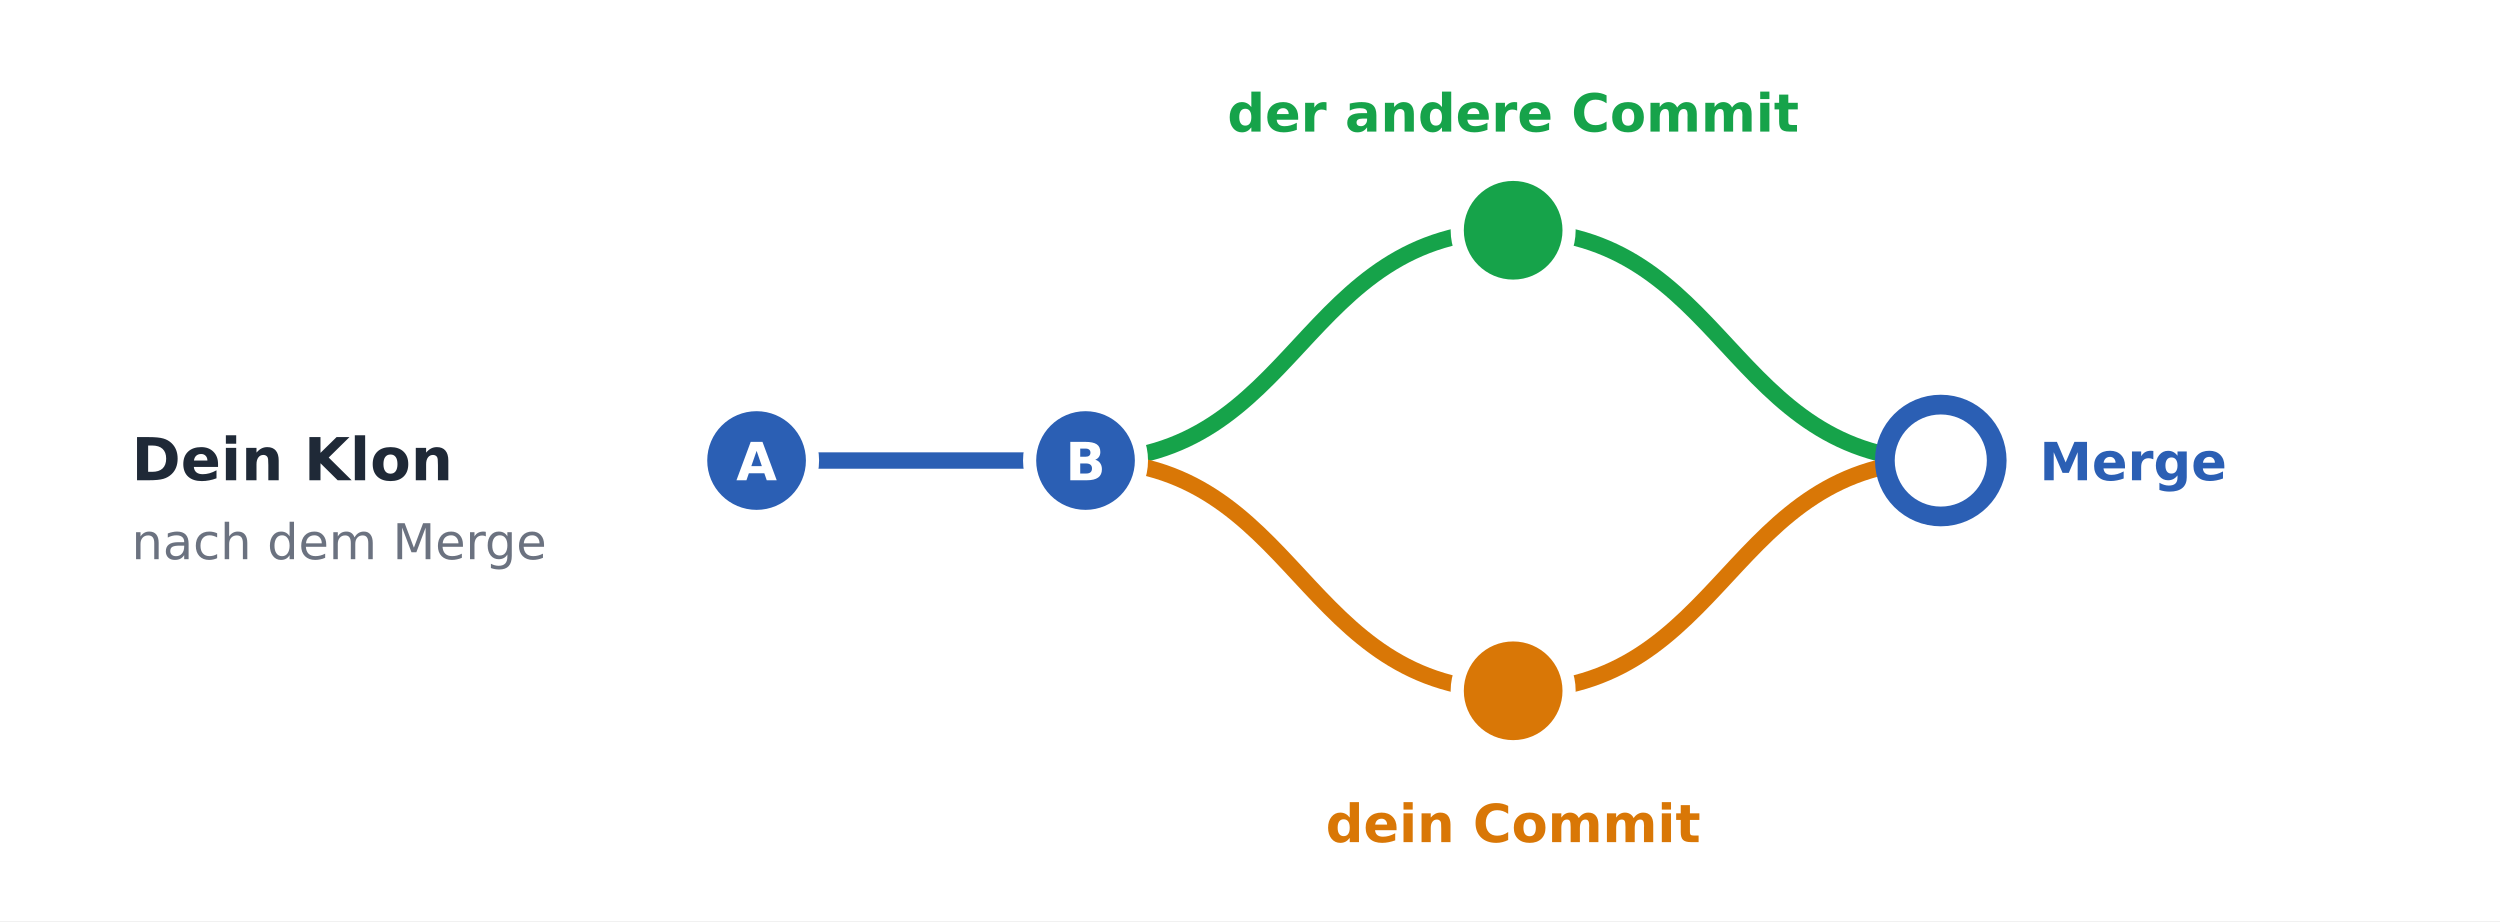
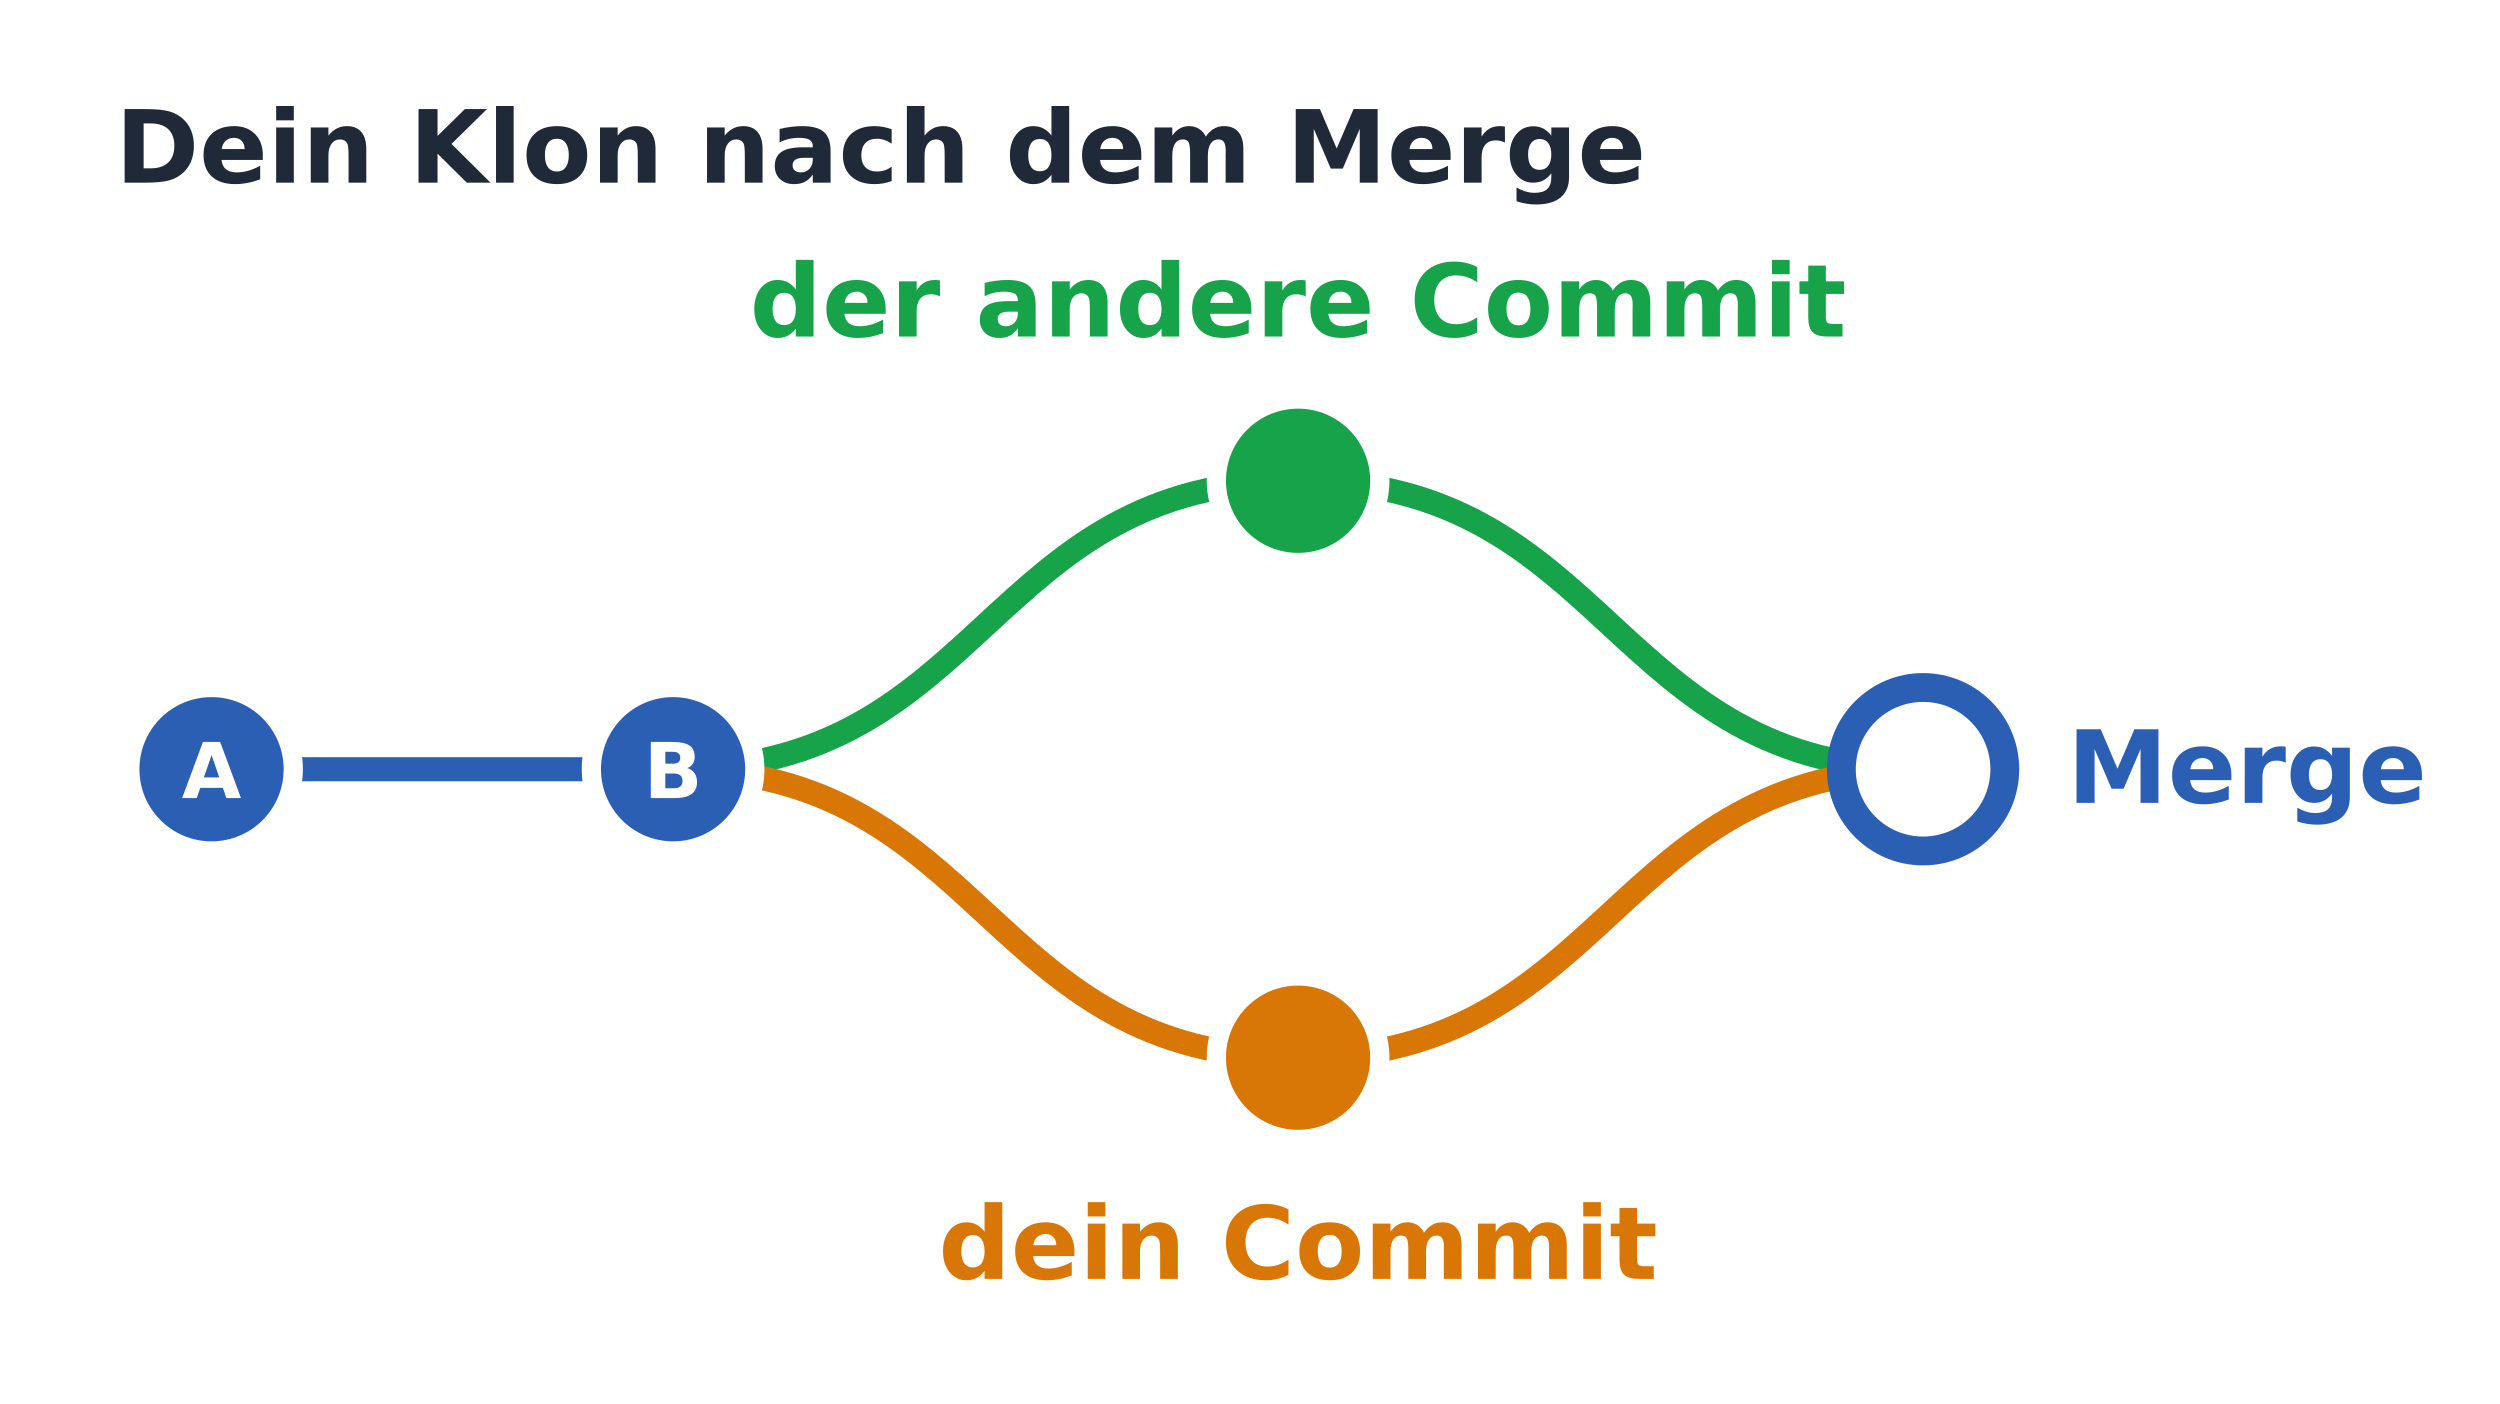
- <svg xmlns="http://www.w3.org/2000/svg" viewBox="0 0 760 280" width="760" height="280">
-   <rect width="760" height="280" fill="#ffffff" />
-   <text x="40" y="146" text-anchor="start" font-family="'IBM Plex Sans', 'DejaVu Sans', sans-serif" font-size="18" font-weight="600" fill="#1f2937">Dein Klon</text>
-   <text x="40" y="170" text-anchor="start" font-family="'IBM Plex Sans', 'DejaVu Sans', sans-serif" font-size="15" font-weight="400" fill="#6b7280">nach dem Merge</text>
-   <path d="M 230 140 L 330 140" fill="none" stroke="#2b5fb4" stroke-width="5" stroke-linecap="round" />
-   <path d="M 330 140 C 395.0 140 395.0 70 460 70 C 525.0 70 525.0 140 590 140" fill="none" stroke="#16a34a" stroke-width="5" stroke-linecap="round" />
-   <path d="M 330 140 C 395.0 140 395.0 210 460 210 C 525.0 210 525.0 140 590 140" fill="none" stroke="#d97706" stroke-width="5" stroke-linecap="round" />
-   <circle cx="230" cy="140" r="17" fill="#2b5fb4" stroke="#ffffff" stroke-width="4" />
-   <text x="230" y="146" text-anchor="middle" font-family="'IBM Plex Sans', 'DejaVu Sans', sans-serif" font-size="16" font-weight="700" fill="#ffffff">A</text>
-   <circle cx="330" cy="140" r="17" fill="#2b5fb4" stroke="#ffffff" stroke-width="4" />
-   <text x="330" y="146" text-anchor="middle" font-family="'IBM Plex Sans', 'DejaVu Sans', sans-serif" font-size="16" font-weight="700" fill="#ffffff">B</text>
-   <circle cx="460" cy="70" r="17" fill="#16a34a" stroke="#ffffff" stroke-width="4" />
-   <text x="460" y="40" text-anchor="middle" font-family="'IBM Plex Sans', 'DejaVu Sans', sans-serif" font-size="16" font-weight="600" fill="#16a34a">der andere Commit</text>
-   <circle cx="460" cy="210" r="17" fill="#d97706" stroke="#ffffff" stroke-width="4" />
-   <text x="460" y="256" text-anchor="middle" font-family="'IBM Plex Sans', 'DejaVu Sans', sans-serif" font-size="16" font-weight="600" fill="#d97706">dein Commit</text>
-   <circle cx="590" cy="140" r="17" fill="#ffffff" stroke="#2b5fb4" stroke-width="6" />
-   <text x="620" y="146" text-anchor="start" font-family="'IBM Plex Sans', 'DejaVu Sans', sans-serif" font-size="16" font-weight="600" fill="#2b5fb4">Merge</text>
+ <svg xmlns="http://www.w3.org/2000/svg" viewBox="0 0 520 292" width="520" height="292">
+   <rect width="520" height="292" fill="#ffffff" />
+   <text x="24" y="38" text-anchor="start" font-family="'IBM Plex Sans', 'DejaVu Sans', sans-serif" font-size="21" font-weight="700" fill="#1f2937">Dein Klon nach dem Merge</text>
+   <path d="M 44 160 L 140 160" fill="none" stroke="#2b5fb4" stroke-width="5" stroke-linecap="round" />
+   <path d="M 140 160 C 205.0 160 205.0 100 270 100 C 335.0 100 335.0 160 400 160" fill="none" stroke="#16a34a" stroke-width="5" stroke-linecap="round" />
+   <path d="M 140 160 C 205.0 160 205.0 220 270 220 C 335.0 220 335.0 160 400 160" fill="none" stroke="#d97706" stroke-width="5" stroke-linecap="round" />
+   <circle cx="44" cy="160" r="17" fill="#2b5fb4" stroke="#ffffff" stroke-width="4" />
+   <text x="44" y="166" text-anchor="middle" font-family="'IBM Plex Sans', 'DejaVu Sans', sans-serif" font-size="16" font-weight="700" fill="#ffffff">A</text>
+   <circle cx="140" cy="160" r="17" fill="#2b5fb4" stroke="#ffffff" stroke-width="4" />
+   <text x="140" y="166" text-anchor="middle" font-family="'IBM Plex Sans', 'DejaVu Sans', sans-serif" font-size="16" font-weight="700" fill="#ffffff">B</text>
+   <circle cx="270" cy="100" r="17" fill="#16a34a" stroke="#ffffff" stroke-width="4" />
+   <text x="270" y="70" text-anchor="middle" font-family="'IBM Plex Sans', 'DejaVu Sans', sans-serif" font-size="21" font-weight="700" fill="#16a34a">der andere Commit</text>
+   <circle cx="270" cy="220" r="17" fill="#d97706" stroke="#ffffff" stroke-width="4" />
+   <text x="270" y="266" text-anchor="middle" font-family="'IBM Plex Sans', 'DejaVu Sans', sans-serif" font-size="21" font-weight="700" fill="#d97706">dein Commit</text>
+   <circle cx="400" cy="160" r="17" fill="#ffffff" stroke="#2b5fb4" stroke-width="6" />
+   <text x="430" y="167" text-anchor="start" font-family="'IBM Plex Sans', 'DejaVu Sans', sans-serif" font-size="21" font-weight="700" fill="#2b5fb4">Merge</text>
</svg>
